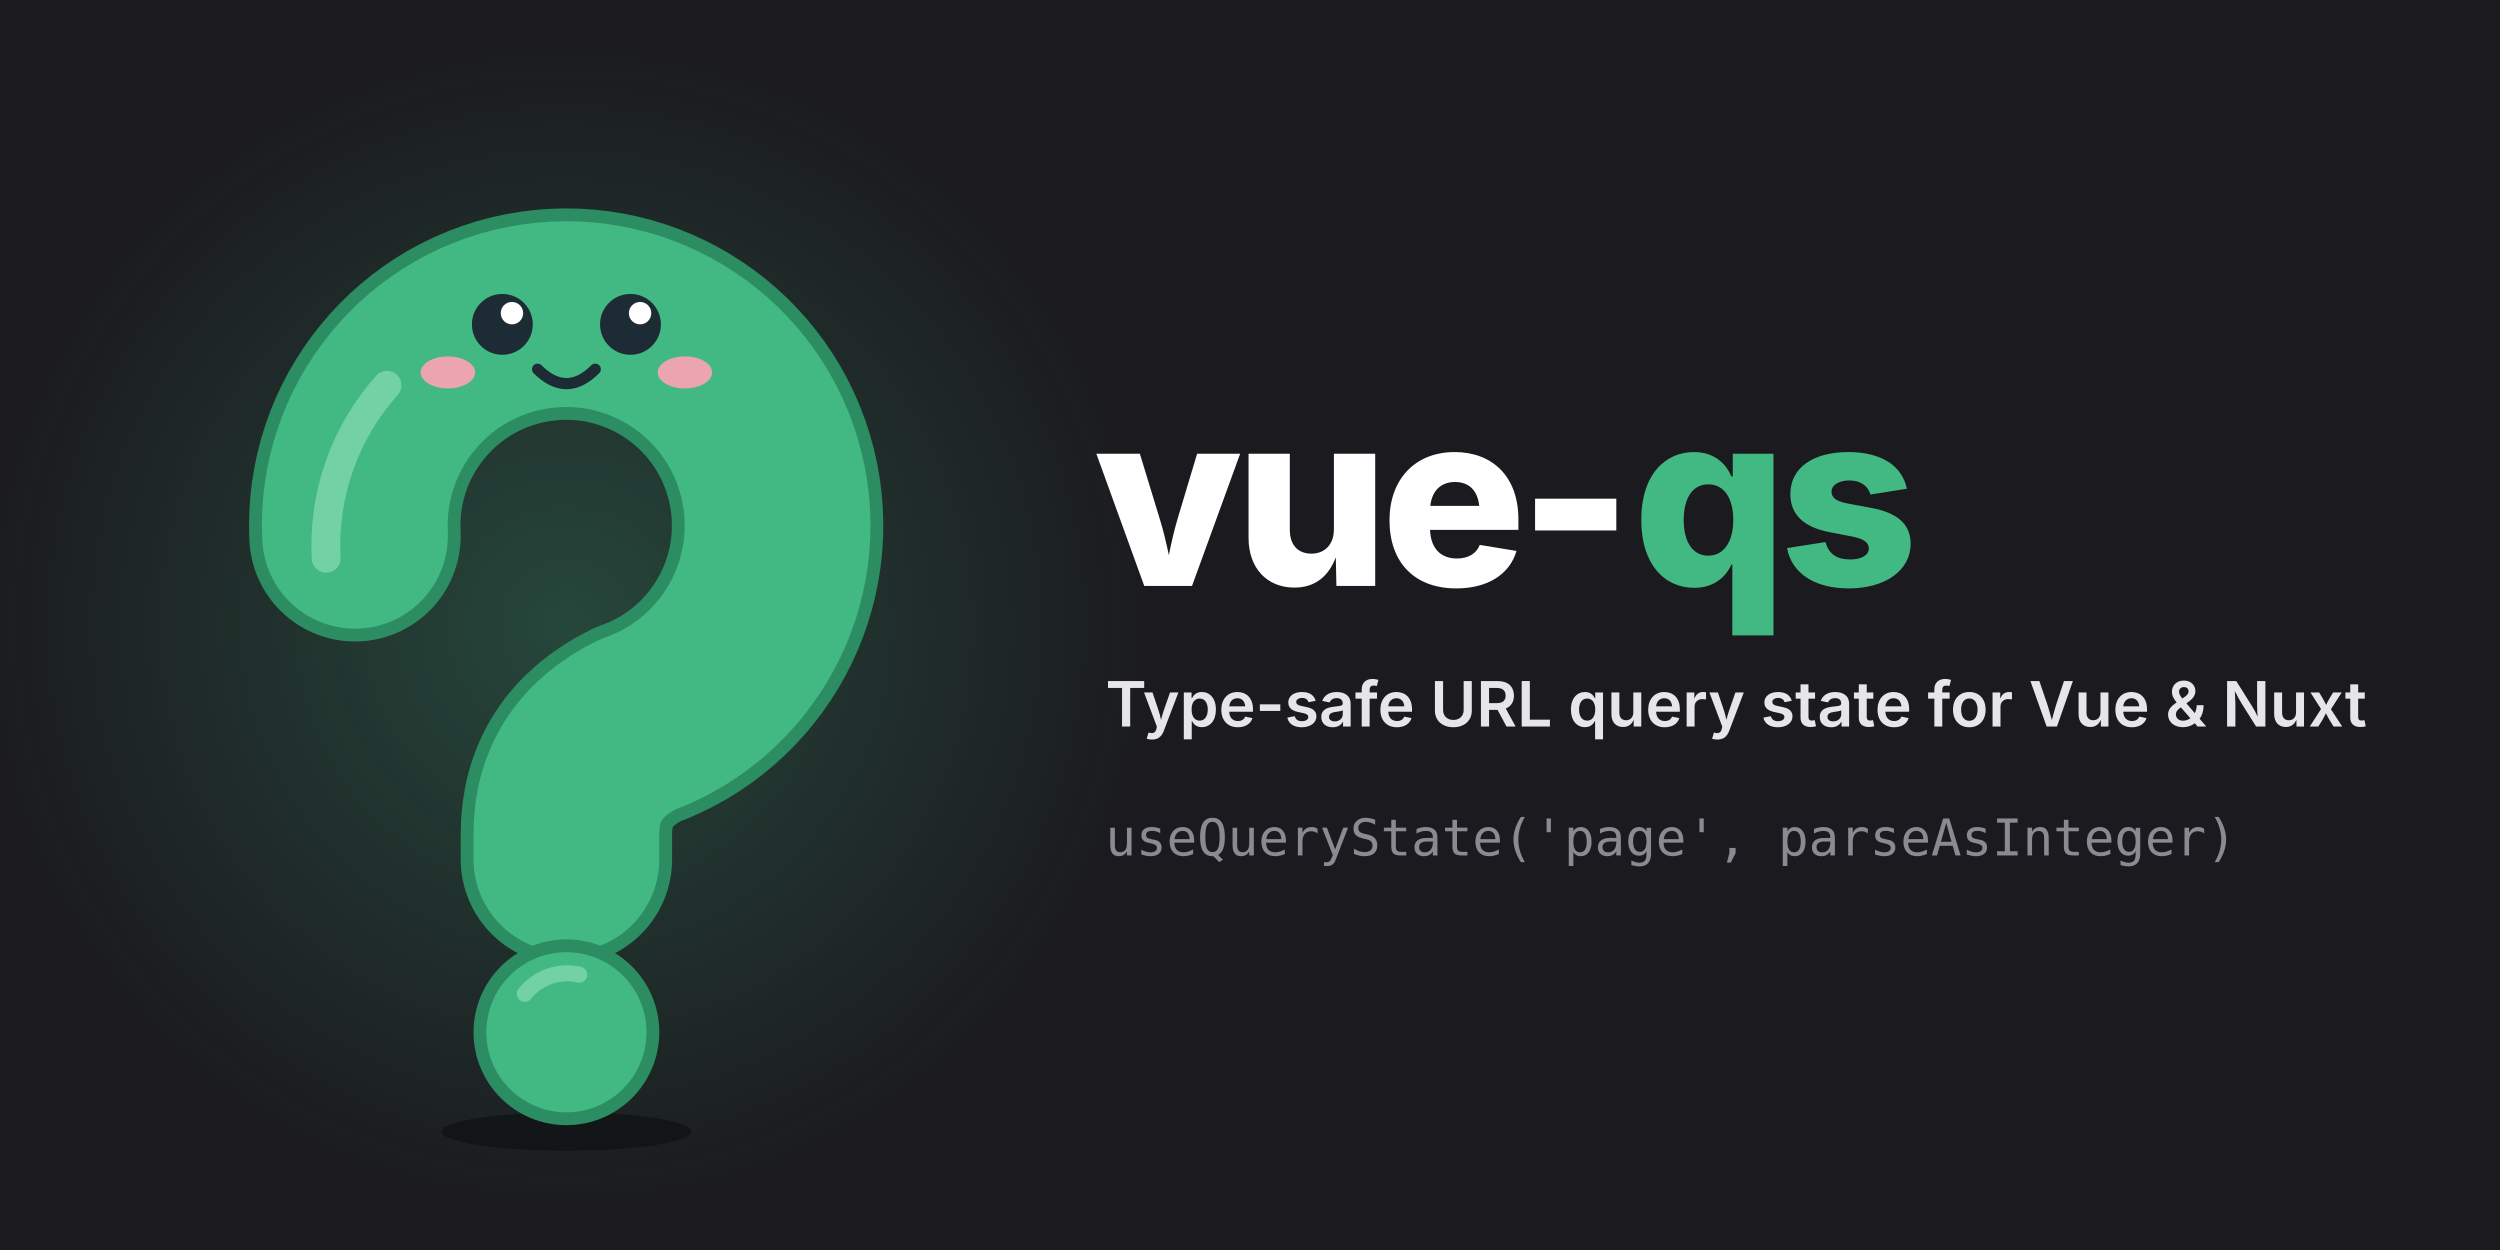
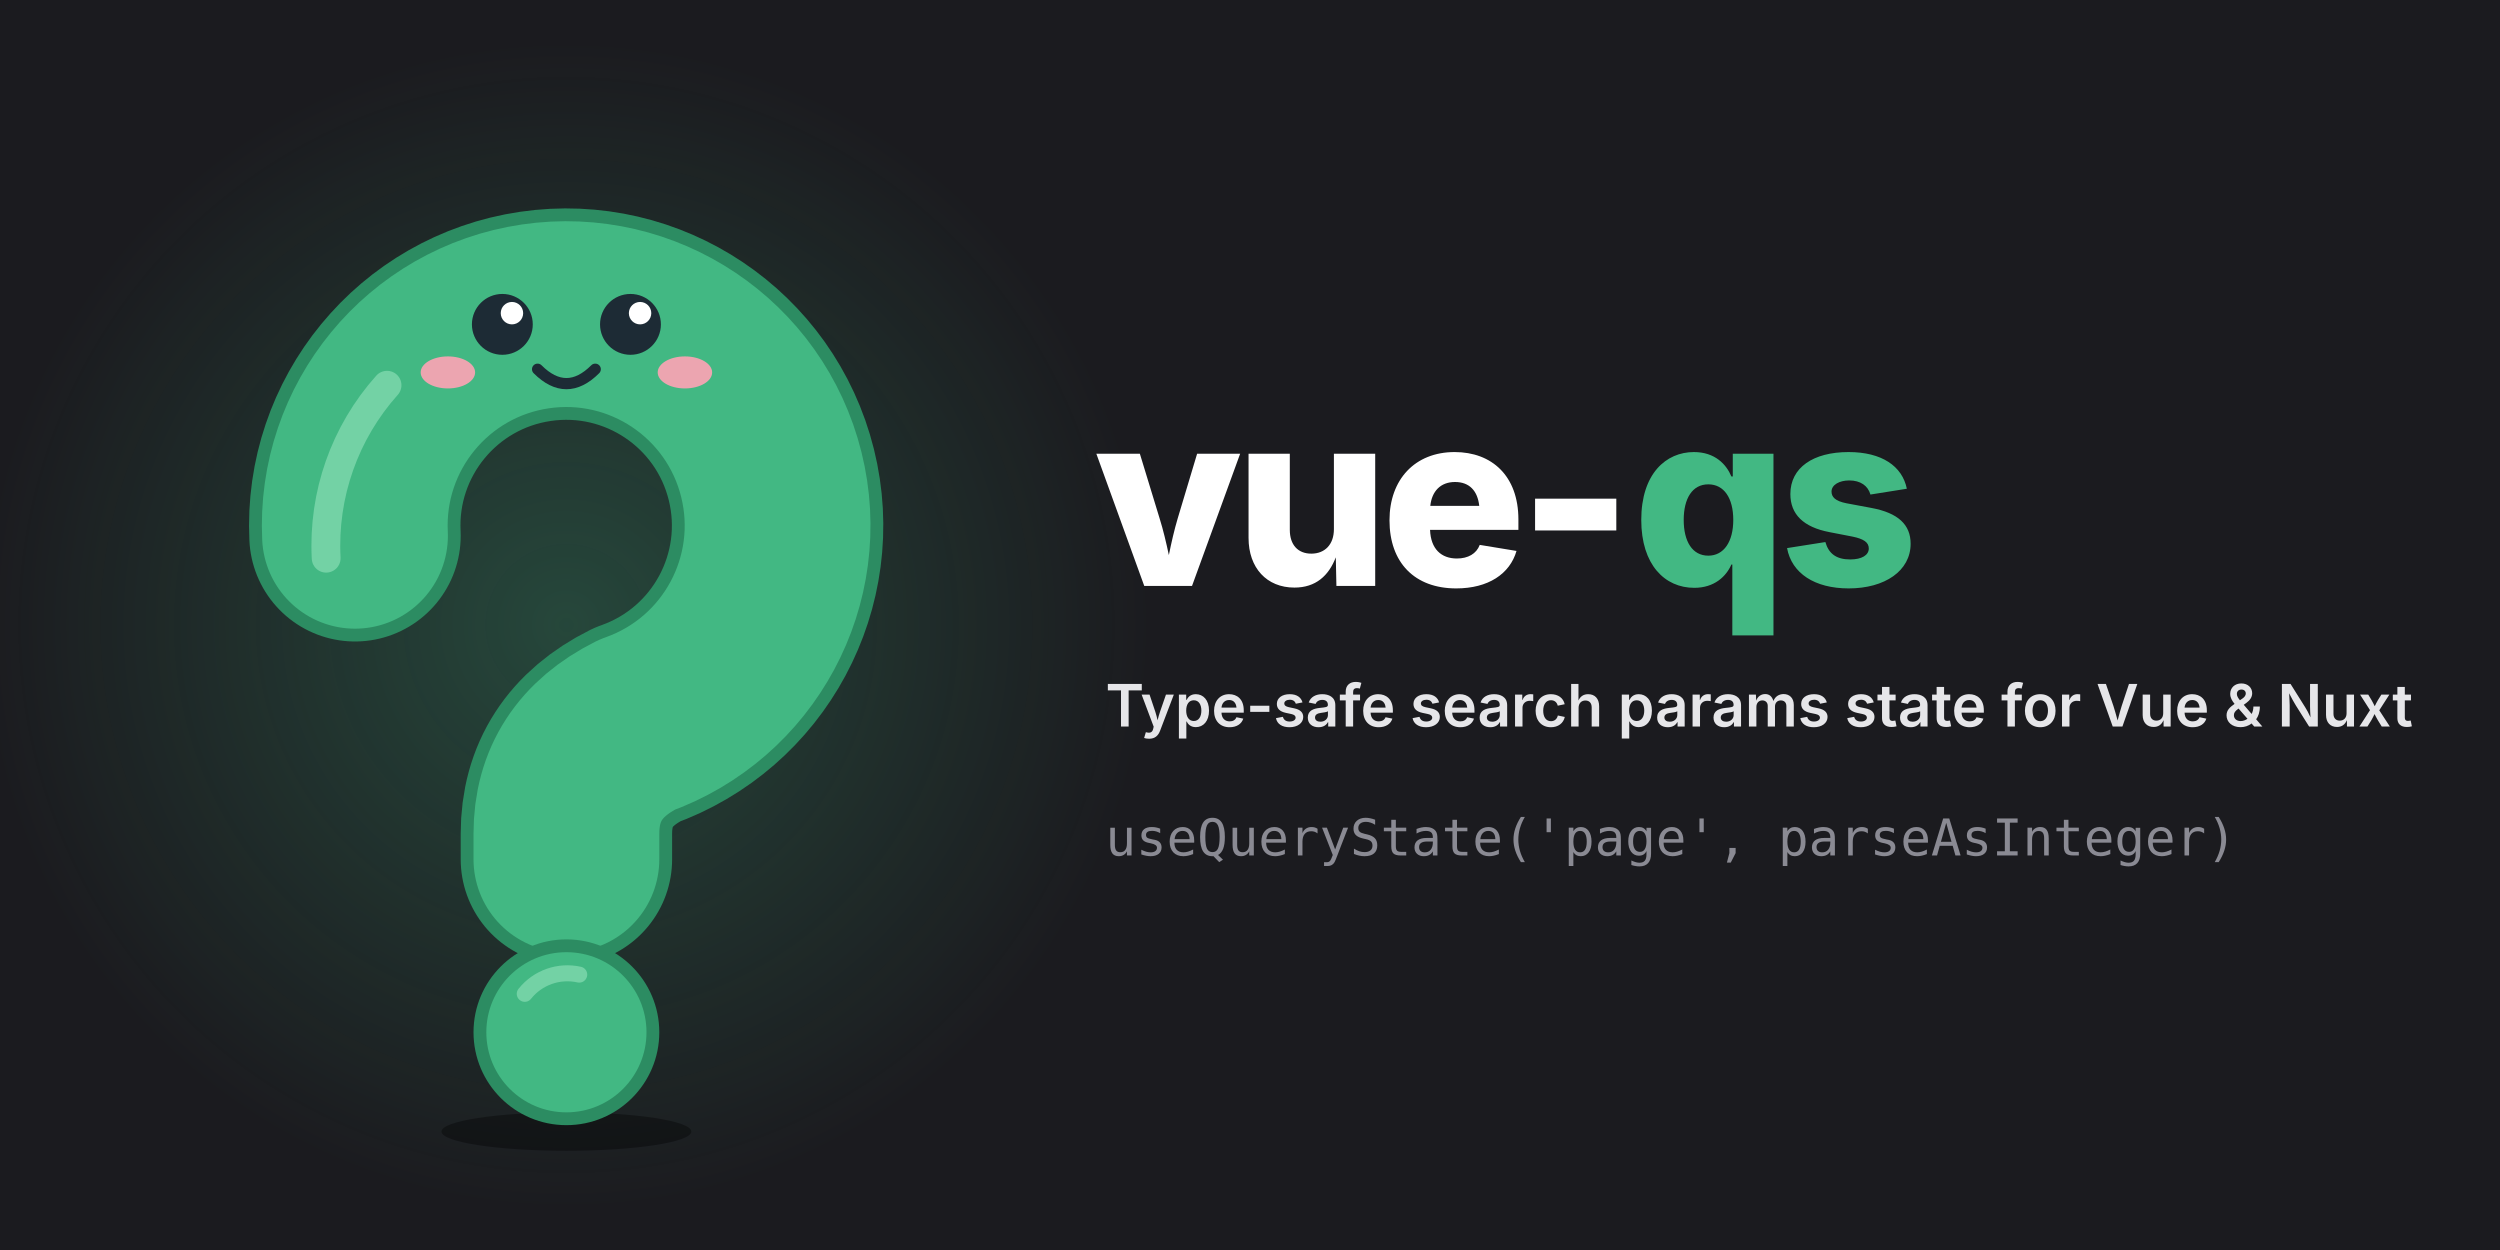
<svg xmlns="http://www.w3.org/2000/svg" viewBox="0 0 1280 640" width="1280" height="640">
  <defs>
    <radialGradient id="glow" cx="0.5" cy="0.5" r="0.5">
      <stop offset="0" stop-color="#42b883" stop-opacity="0.28" />
      <stop offset="1" stop-color="#42b883" stop-opacity="0" />
    </radialGradient>
  </defs>
  <rect width="1280" height="640" fill="#1b1b1f" />
  <circle cx="290" cy="320" r="300" fill="url(#glow)" />
  <g transform="translate(290 335) scale(0.82)">
    <ellipse cx="0" cy="298" rx="78" ry="12" fill="#000" opacity="0.35" />
    <path d="M -132 -74 A 132 132 0 1 1 44 44 Q 0 66 0 112 L 0 128" fill="none" stroke="#2c8c62" stroke-width="132" stroke-linecap="round" stroke-linejoin="round" />
    <path d="M -132 -74 A 132 132 0 1 1 44 44 Q 0 66 0 112 L 0 128" fill="none" stroke="#42b883" stroke-width="116" stroke-linecap="round" stroke-linejoin="round" />
    <path d="M -150 -60 A 150 150 0 0 1 -112 -168" fill="none" stroke="#7fd8ae" stroke-width="18" stroke-linecap="round" opacity="0.8" />
    <ellipse cx="-74" cy="-176" rx="17" ry="10" fill="#ffa3b5" opacity="0.9" />
    <ellipse cx="74" cy="-176" rx="17" ry="10" fill="#ffa3b5" opacity="0.9" />
    <circle cx="-40" cy="-206" r="19" fill="#1d2b35" />
    <circle cx="40" cy="-206" r="19" fill="#1d2b35" />
    <circle cx="-34" cy="-213" r="7" fill="#fff" />
    <circle cx="46" cy="-213" r="7" fill="#fff" />
    <path d="M -18 -178 Q 0 -160 18 -178" fill="none" stroke="#1d2b35" stroke-width="7" stroke-linecap="round" />
    <circle cx="0" cy="236" r="58" fill="#2c8c62" />
    <circle cx="0" cy="236" r="50" fill="#42b883" />
    <path d="M -26 212 A 34 34 0 0 1 8 200" fill="none" stroke="#7fd8ae" stroke-width="10" stroke-linecap="round" opacity="0.8" />
  </g>
  <g font-family="Inter, 'Helvetica Neue', Arial, sans-serif">
    <text x="560" y="300" font-size="124" font-weight="800" fill="#ffffff" letter-spacing="-4">vue-<tspan fill="#42b883">qs</tspan>
    </text>
-     <text x="566" y="372" font-size="32" font-weight="600" fill="#e6e6e9">Type-safe URL query state for Vue &amp; Nuxt</text>
+     <text x="566" y="372" font-size="30" font-weight="600" fill="#e6e6e9">Type-safe search params state for Vue &amp; Nuxt</text>
    <text x="566" y="438" font-size="26" font-weight="500" fill="#8a8a93" font-family="Menlo, 'SF Mono', monospace">useQueryState('page', parseAsInteger)</text>
  </g>
</svg>
